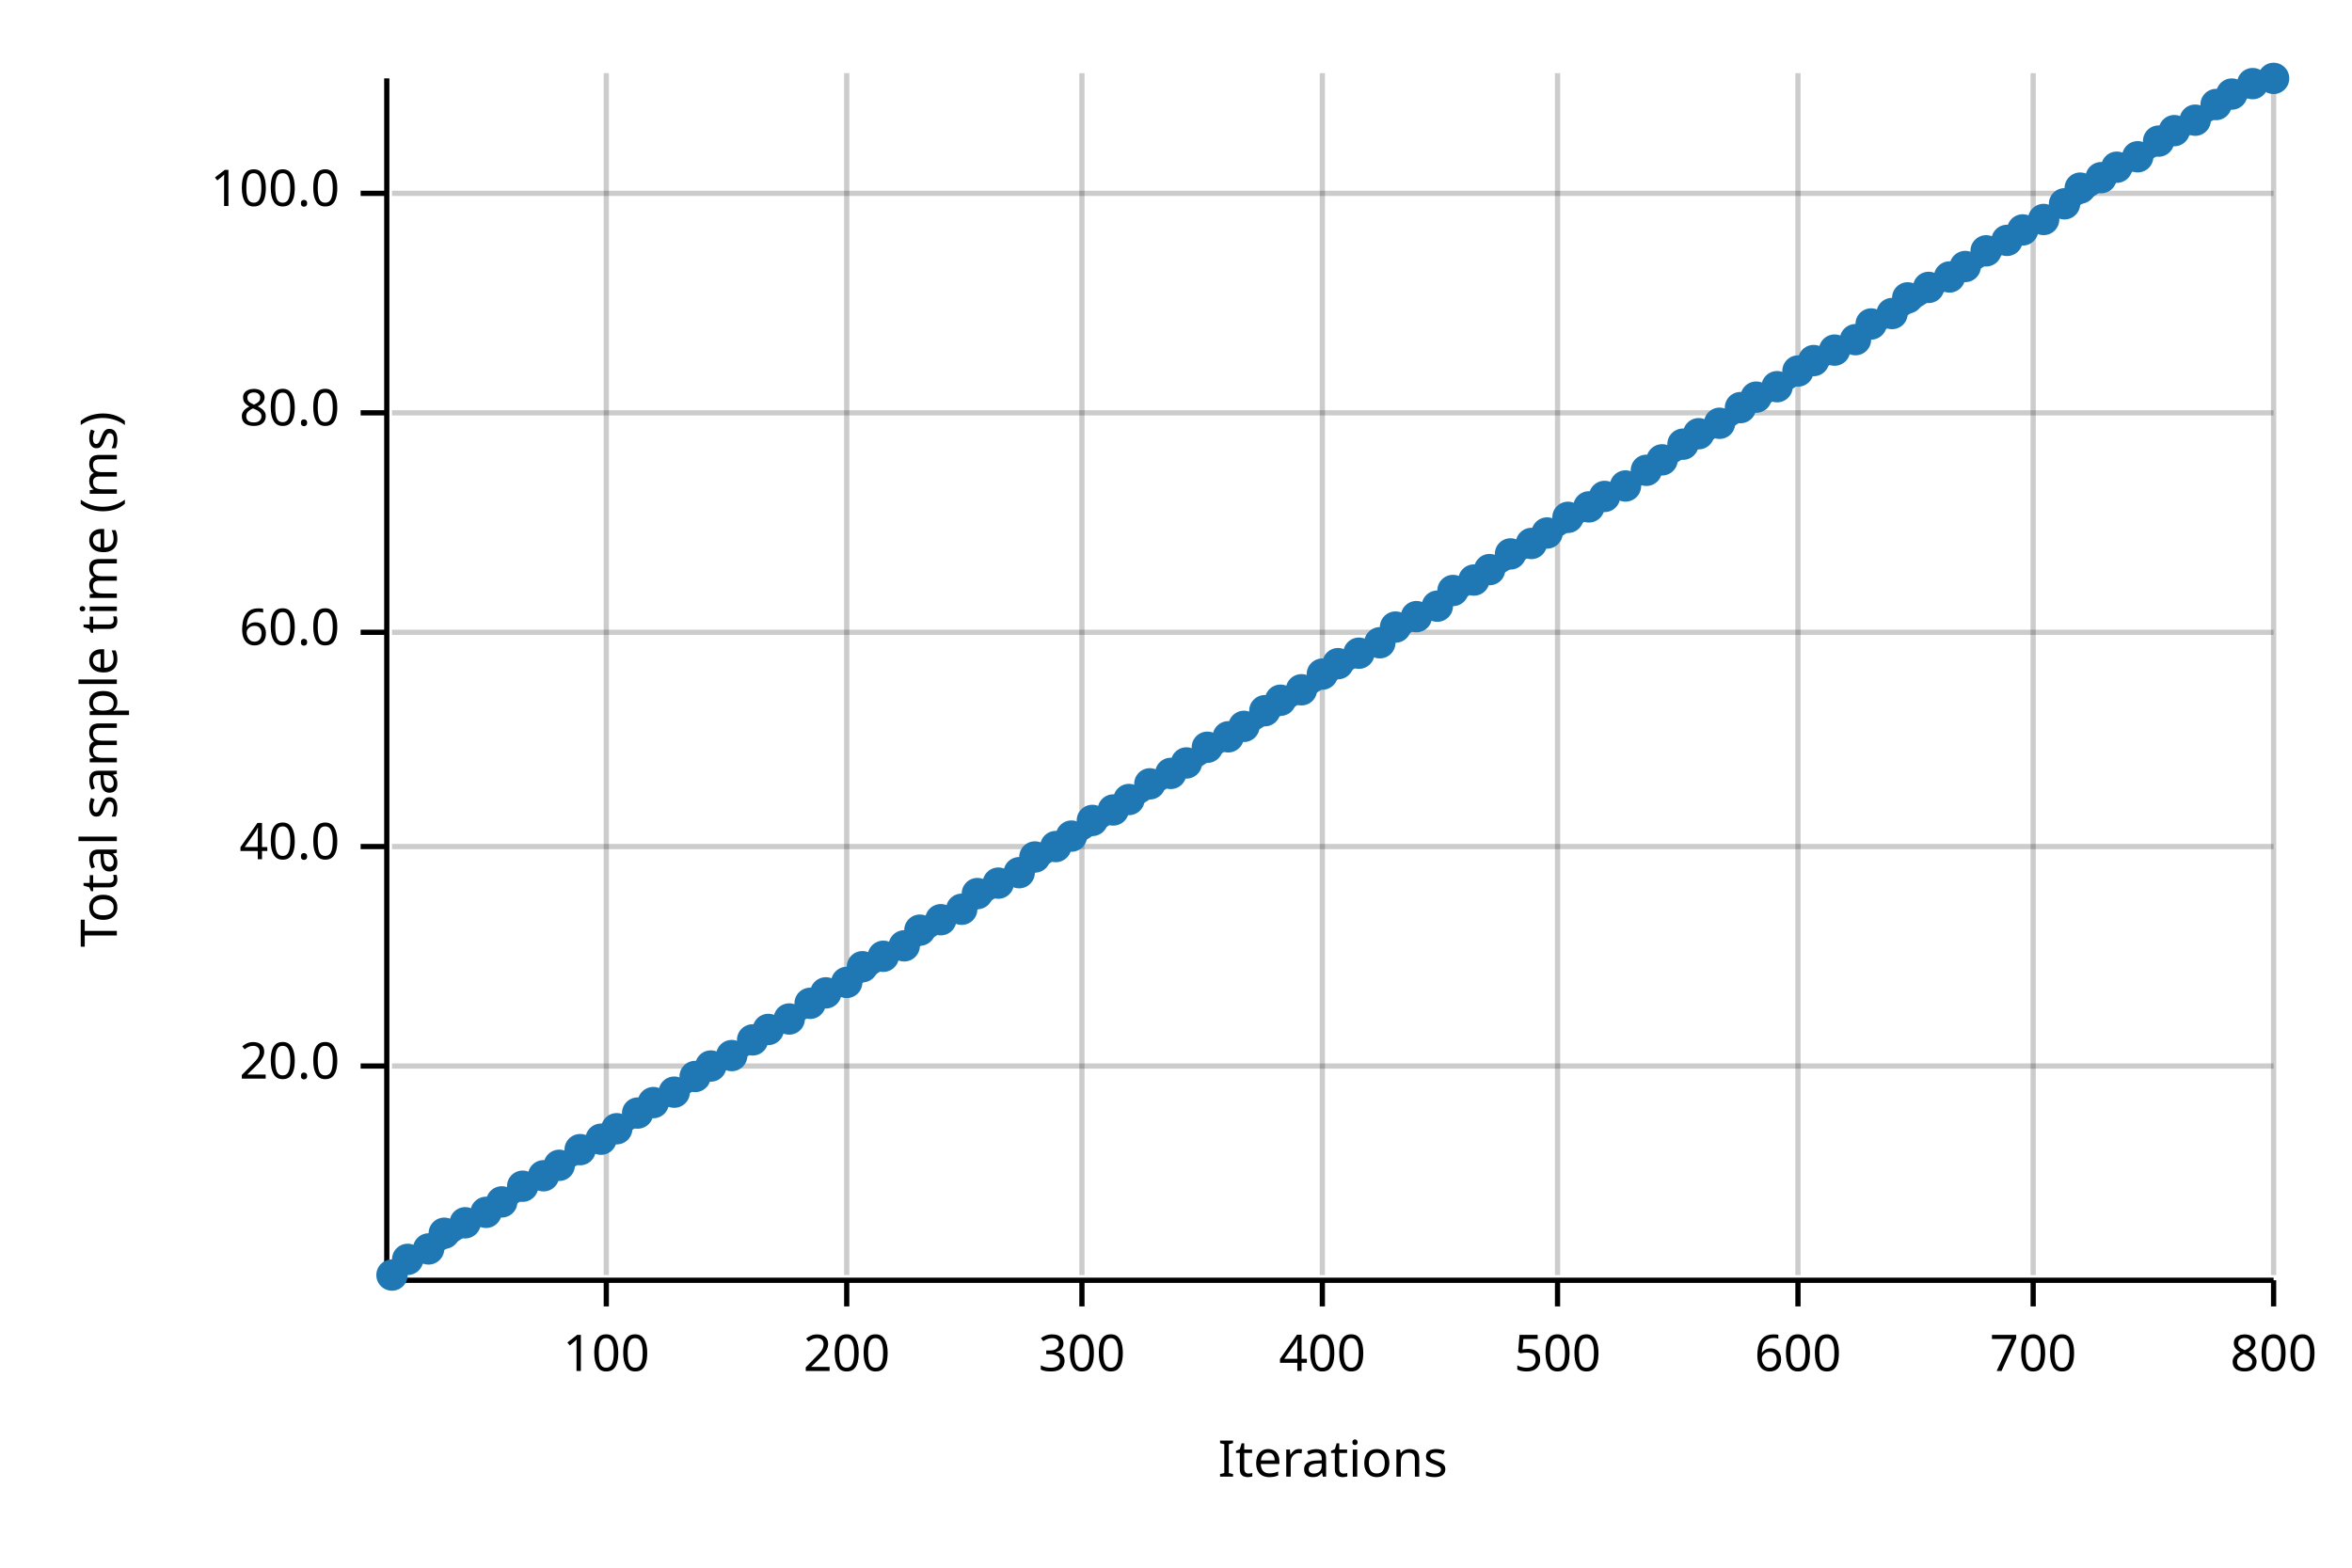
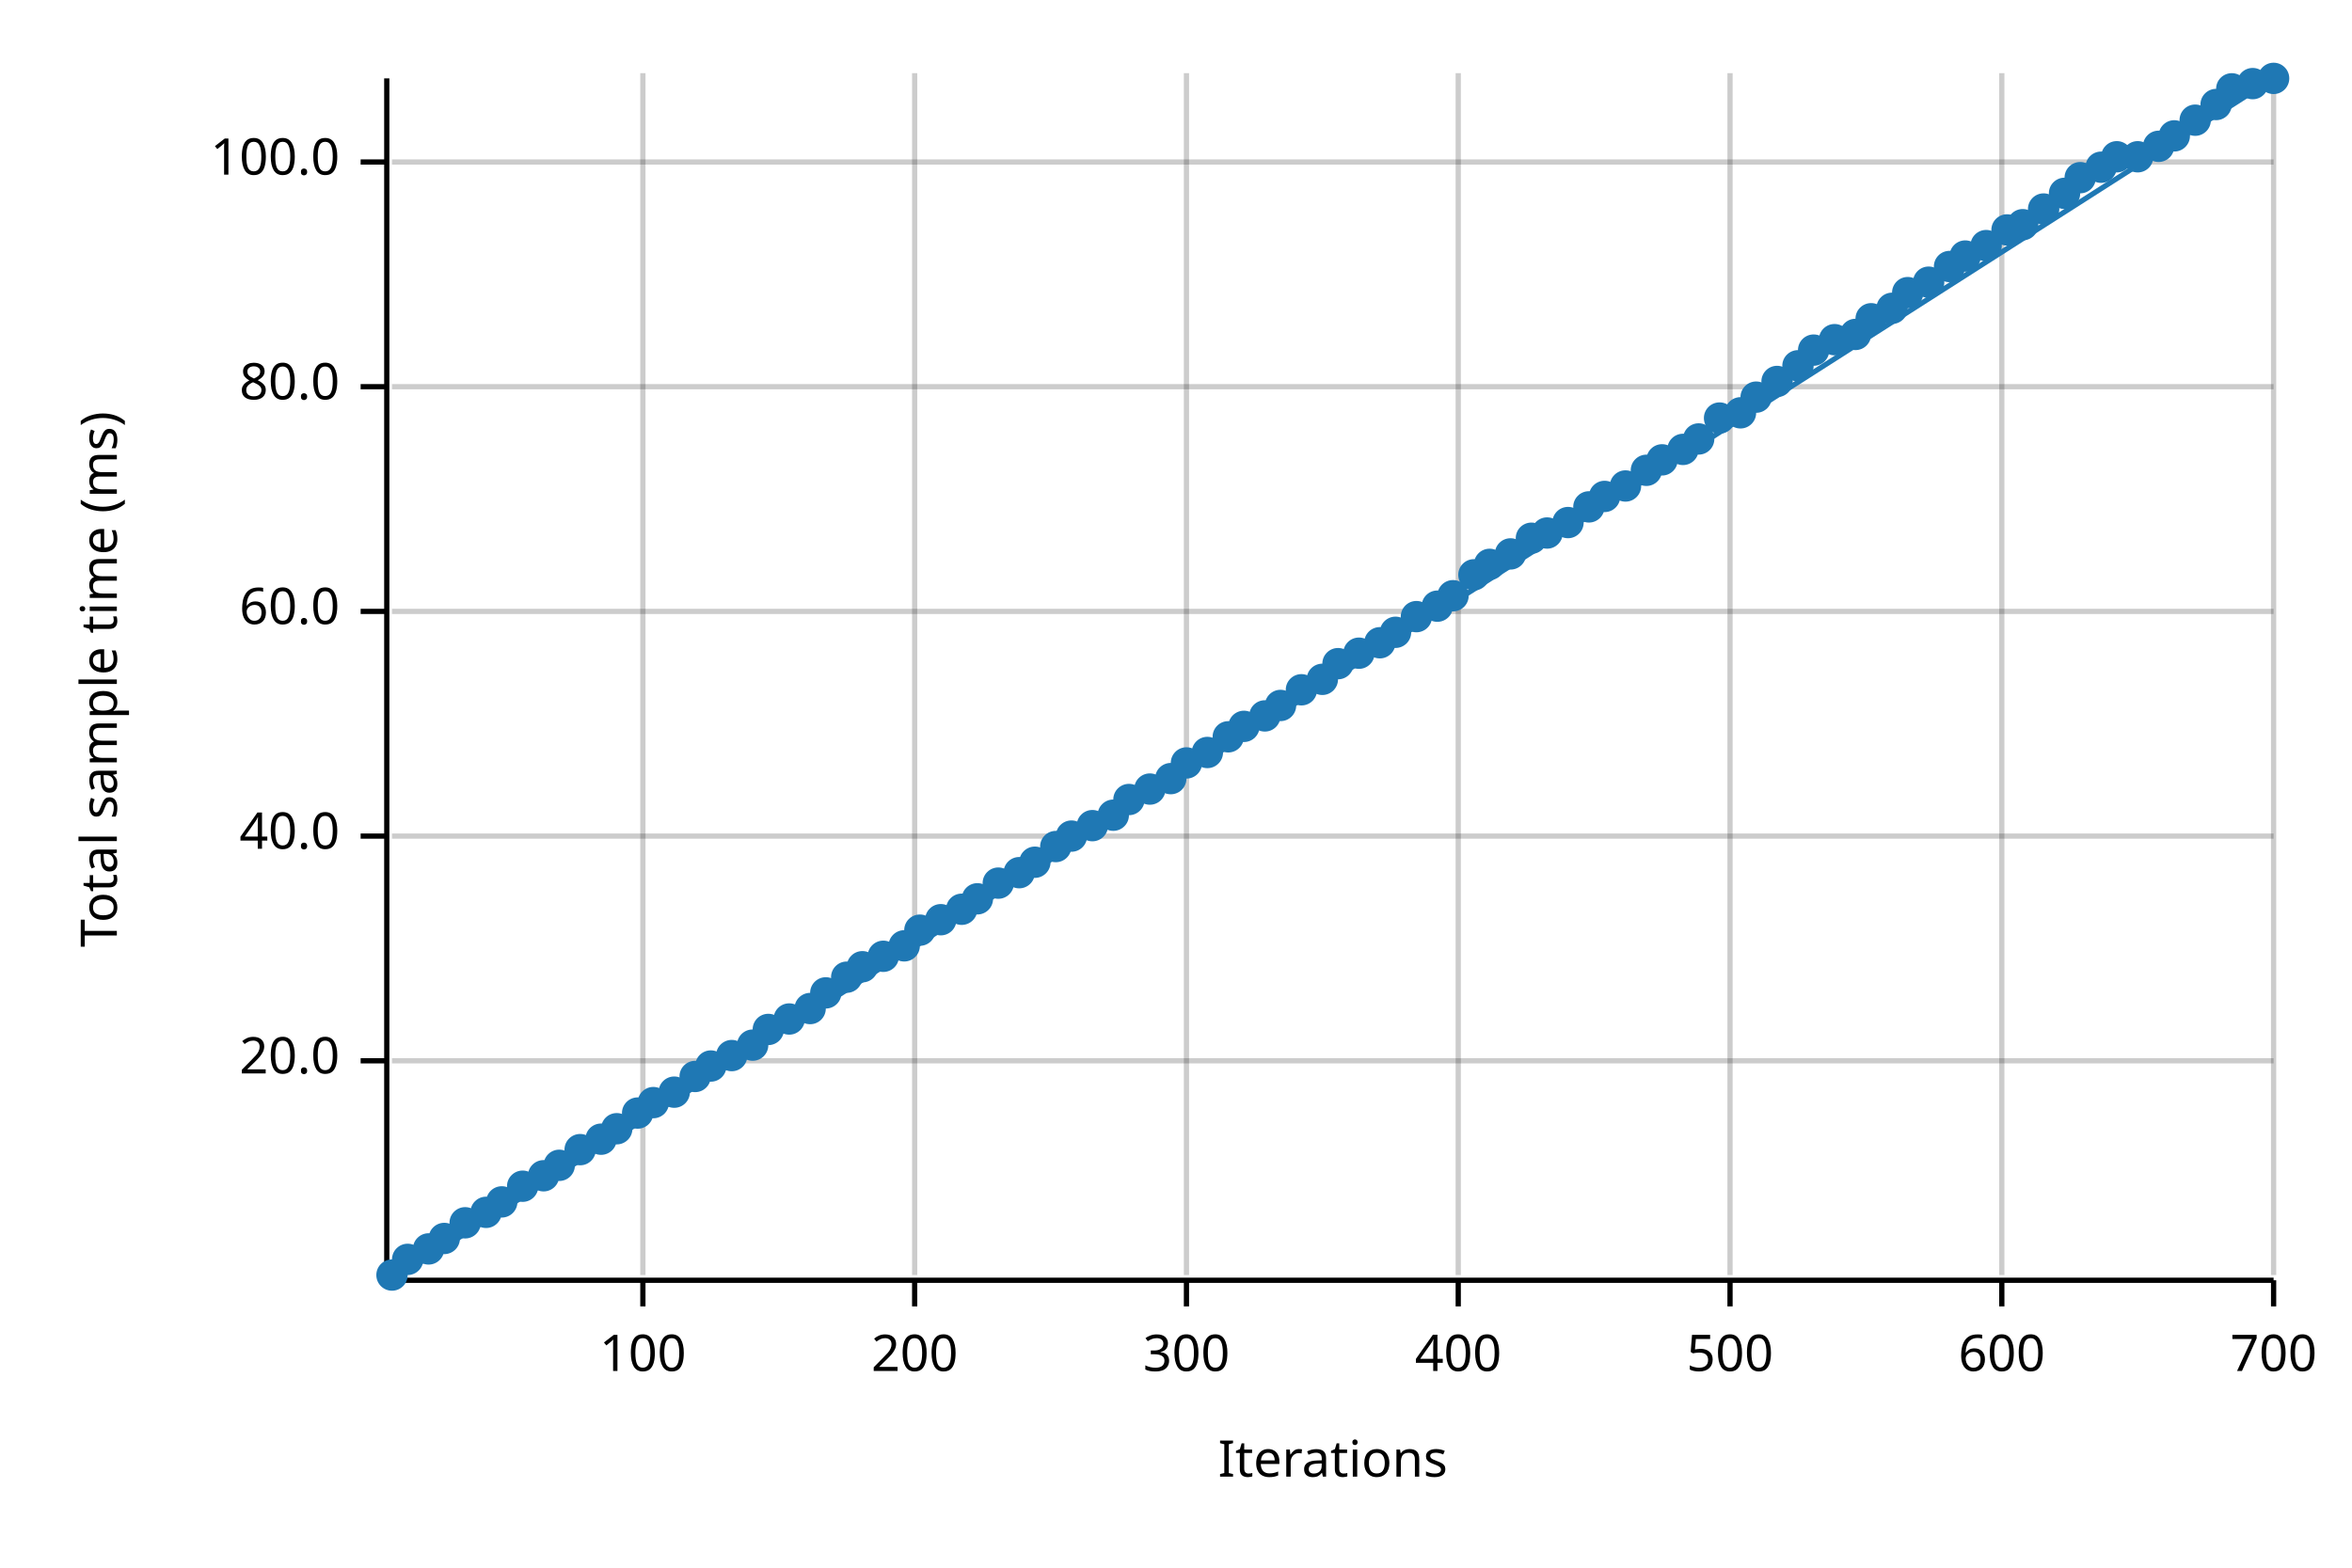
<svg xmlns="http://www.w3.org/2000/svg" width="450" height="300" viewBox="0 0 450 300">
  <text x="15" y="130" dy="0.76em" text-anchor="middle" font-family="sans-serif" font-size="9.677" opacity="1" fill="#000000" transform="rotate(270, 15, 130)">
Total sample time (ms)
</text>
  <text x="255" y="285" dy="-0.5ex" text-anchor="middle" font-family="sans-serif" font-size="9.677" opacity="1" fill="#000000">
Iterations
</text>
-   <line opacity="0.2" stroke="#000000" stroke-width="1" x1="116" y1="244" x2="116" y2="14" />
-   <line opacity="0.2" stroke="#000000" stroke-width="1" x1="162" y1="244" x2="162" y2="14" />
-   <line opacity="0.2" stroke="#000000" stroke-width="1" x1="207" y1="244" x2="207" y2="14" />
-   <line opacity="0.2" stroke="#000000" stroke-width="1" x1="253" y1="244" x2="253" y2="14" />
-   <line opacity="0.2" stroke="#000000" stroke-width="1" x1="298" y1="244" x2="298" y2="14" />
-   <line opacity="0.2" stroke="#000000" stroke-width="1" x1="344" y1="244" x2="344" y2="14" />
-   <line opacity="0.2" stroke="#000000" stroke-width="1" x1="389" y1="244" x2="389" y2="14" />
+   <line opacity="0.2" stroke="#000000" stroke-width="1" x1="123" y1="244" x2="123" y2="14" />
+   <line opacity="0.2" stroke="#000000" stroke-width="1" x1="175" y1="244" x2="175" y2="14" />
+   <line opacity="0.2" stroke="#000000" stroke-width="1" x1="227" y1="244" x2="227" y2="14" />
+   <line opacity="0.2" stroke="#000000" stroke-width="1" x1="279" y1="244" x2="279" y2="14" />
+   <line opacity="0.2" stroke="#000000" stroke-width="1" x1="331" y1="244" x2="331" y2="14" />
+   <line opacity="0.2" stroke="#000000" stroke-width="1" x1="383" y1="244" x2="383" y2="14" />
  <line opacity="0.2" stroke="#000000" stroke-width="1" x1="435" y1="244" x2="435" y2="14" />
-   <line opacity="0.2" stroke="#000000" stroke-width="1" x1="75" y1="204" x2="435" y2="204" />
-   <line opacity="0.2" stroke="#000000" stroke-width="1" x1="75" y1="162" x2="435" y2="162" />
-   <line opacity="0.2" stroke="#000000" stroke-width="1" x1="75" y1="121" x2="435" y2="121" />
-   <line opacity="0.2" stroke="#000000" stroke-width="1" x1="75" y1="79" x2="435" y2="79" />
-   <line opacity="0.2" stroke="#000000" stroke-width="1" x1="75" y1="37" x2="435" y2="37" />
+   <line opacity="0.2" stroke="#000000" stroke-width="1" x1="75" y1="203" x2="435" y2="203" />
+   <line opacity="0.2" stroke="#000000" stroke-width="1" x1="75" y1="160" x2="435" y2="160" />
+   <line opacity="0.2" stroke="#000000" stroke-width="1" x1="75" y1="117" x2="435" y2="117" />
+   <line opacity="0.2" stroke="#000000" stroke-width="1" x1="75" y1="74" x2="435" y2="74" />
+   <line opacity="0.2" stroke="#000000" stroke-width="1" x1="75" y1="31" x2="435" y2="31" />
  <polyline fill="none" opacity="1" stroke="#000000" stroke-width="1" points="74,15 74,245 " />
-   <text x="65" y="204" dy="0.5ex" text-anchor="end" font-family="sans-serif" font-size="9.677" opacity="1" fill="#000000">
+   <text x="65" y="203" dy="0.5ex" text-anchor="end" font-family="sans-serif" font-size="9.677" opacity="1" fill="#000000">
20.0
</text>
-   <polyline fill="none" opacity="1" stroke="#000000" stroke-width="1" points="69,204 74,204 " />
-   <text x="65" y="162" dy="0.5ex" text-anchor="end" font-family="sans-serif" font-size="9.677" opacity="1" fill="#000000">
+   <polyline fill="none" opacity="1" stroke="#000000" stroke-width="1" points="69,203 74,203 " />
+   <text x="65" y="160" dy="0.5ex" text-anchor="end" font-family="sans-serif" font-size="9.677" opacity="1" fill="#000000">
40.0
</text>
-   <polyline fill="none" opacity="1" stroke="#000000" stroke-width="1" points="69,162 74,162 " />
-   <text x="65" y="121" dy="0.5ex" text-anchor="end" font-family="sans-serif" font-size="9.677" opacity="1" fill="#000000">
+   <polyline fill="none" opacity="1" stroke="#000000" stroke-width="1" points="69,160 74,160 " />
+   <text x="65" y="117" dy="0.5ex" text-anchor="end" font-family="sans-serif" font-size="9.677" opacity="1" fill="#000000">
60.0
</text>
-   <polyline fill="none" opacity="1" stroke="#000000" stroke-width="1" points="69,121 74,121 " />
-   <text x="65" y="79" dy="0.5ex" text-anchor="end" font-family="sans-serif" font-size="9.677" opacity="1" fill="#000000">
+   <polyline fill="none" opacity="1" stroke="#000000" stroke-width="1" points="69,117 74,117 " />
+   <text x="65" y="74" dy="0.5ex" text-anchor="end" font-family="sans-serif" font-size="9.677" opacity="1" fill="#000000">
80.0
</text>
-   <polyline fill="none" opacity="1" stroke="#000000" stroke-width="1" points="69,79 74,79 " />
-   <text x="65" y="37" dy="0.5ex" text-anchor="end" font-family="sans-serif" font-size="9.677" opacity="1" fill="#000000">
+   <polyline fill="none" opacity="1" stroke="#000000" stroke-width="1" points="69,74 74,74 " />
+   <text x="65" y="31" dy="0.5ex" text-anchor="end" font-family="sans-serif" font-size="9.677" opacity="1" fill="#000000">
100.0
</text>
-   <polyline fill="none" opacity="1" stroke="#000000" stroke-width="1" points="69,37 74,37 " />
+   <polyline fill="none" opacity="1" stroke="#000000" stroke-width="1" points="69,31 74,31 " />
  <polyline fill="none" opacity="1" stroke="#000000" stroke-width="1" points="75,245 435,245 " />
-   <text x="116" y="255" dy="0.76em" text-anchor="middle" font-family="sans-serif" font-size="9.677" opacity="1" fill="#000000">
+   <text x="123" y="255" dy="0.76em" text-anchor="middle" font-family="sans-serif" font-size="9.677" opacity="1" fill="#000000">
100
</text>
-   <polyline fill="none" opacity="1" stroke="#000000" stroke-width="1" points="116,245 116,250 " />
-   <text x="162" y="255" dy="0.76em" text-anchor="middle" font-family="sans-serif" font-size="9.677" opacity="1" fill="#000000">
+   <polyline fill="none" opacity="1" stroke="#000000" stroke-width="1" points="123,245 123,250 " />
+   <text x="175" y="255" dy="0.76em" text-anchor="middle" font-family="sans-serif" font-size="9.677" opacity="1" fill="#000000">
200
</text>
-   <polyline fill="none" opacity="1" stroke="#000000" stroke-width="1" points="162,245 162,250 " />
-   <text x="207" y="255" dy="0.76em" text-anchor="middle" font-family="sans-serif" font-size="9.677" opacity="1" fill="#000000">
+   <polyline fill="none" opacity="1" stroke="#000000" stroke-width="1" points="175,245 175,250 " />
+   <text x="227" y="255" dy="0.76em" text-anchor="middle" font-family="sans-serif" font-size="9.677" opacity="1" fill="#000000">
300
</text>
-   <polyline fill="none" opacity="1" stroke="#000000" stroke-width="1" points="207,245 207,250 " />
-   <text x="253" y="255" dy="0.76em" text-anchor="middle" font-family="sans-serif" font-size="9.677" opacity="1" fill="#000000">
+   <polyline fill="none" opacity="1" stroke="#000000" stroke-width="1" points="227,245 227,250 " />
+   <text x="279" y="255" dy="0.76em" text-anchor="middle" font-family="sans-serif" font-size="9.677" opacity="1" fill="#000000">
400
</text>
-   <polyline fill="none" opacity="1" stroke="#000000" stroke-width="1" points="253,245 253,250 " />
-   <text x="298" y="255" dy="0.76em" text-anchor="middle" font-family="sans-serif" font-size="9.677" opacity="1" fill="#000000">
+   <polyline fill="none" opacity="1" stroke="#000000" stroke-width="1" points="279,245 279,250 " />
+   <text x="331" y="255" dy="0.76em" text-anchor="middle" font-family="sans-serif" font-size="9.677" opacity="1" fill="#000000">
500
</text>
-   <polyline fill="none" opacity="1" stroke="#000000" stroke-width="1" points="298,245 298,250 " />
-   <text x="344" y="255" dy="0.76em" text-anchor="middle" font-family="sans-serif" font-size="9.677" opacity="1" fill="#000000">
+   <polyline fill="none" opacity="1" stroke="#000000" stroke-width="1" points="331,245 331,250 " />
+   <text x="383" y="255" dy="0.76em" text-anchor="middle" font-family="sans-serif" font-size="9.677" opacity="1" fill="#000000">
600
</text>
-   <polyline fill="none" opacity="1" stroke="#000000" stroke-width="1" points="344,245 344,250 " />
-   <text x="389" y="255" dy="0.76em" text-anchor="middle" font-family="sans-serif" font-size="9.677" opacity="1" fill="#000000">
+   <polyline fill="none" opacity="1" stroke="#000000" stroke-width="1" points="383,245 383,250 " />
+   <text x="435" y="255" dy="0.76em" text-anchor="middle" font-family="sans-serif" font-size="9.677" opacity="1" fill="#000000">
700
- </text>
-   <polyline fill="none" opacity="1" stroke="#000000" stroke-width="1" points="389,245 389,250 " />
-   <text x="435" y="255" dy="0.76em" text-anchor="middle" font-family="sans-serif" font-size="9.677" opacity="1" fill="#000000">
- 800
</text>
  <polyline fill="none" opacity="1" stroke="#000000" stroke-width="1" points="435,245 435,250 " />
  <circle cx="75" cy="244" r="3" opacity="1" fill="#1F78B4" stroke="none" stroke-width="1" />
  <circle cx="78" cy="241" r="3" opacity="1" fill="#1F78B4" stroke="none" stroke-width="1" />
  <circle cx="82" cy="239" r="3" opacity="1" fill="#1F78B4" stroke="none" stroke-width="1" />
-   <circle cx="85" cy="236" r="3" opacity="1" fill="#1F78B4" stroke="none" stroke-width="1" />
+   <circle cx="85" cy="237" r="3" opacity="1" fill="#1F78B4" stroke="none" stroke-width="1" />
  <circle cx="89" cy="234" r="3" opacity="1" fill="#1F78B4" stroke="none" stroke-width="1" />
  <circle cx="93" cy="232" r="3" opacity="1" fill="#1F78B4" stroke="none" stroke-width="1" />
  <circle cx="96" cy="230" r="3" opacity="1" fill="#1F78B4" stroke="none" stroke-width="1" />
  <circle cx="100" cy="227" r="3" opacity="1" fill="#1F78B4" stroke="none" stroke-width="1" />
  <circle cx="104" cy="225" r="3" opacity="1" fill="#1F78B4" stroke="none" stroke-width="1" />
  <circle cx="107" cy="223" r="3" opacity="1" fill="#1F78B4" stroke="none" stroke-width="1" />
  <circle cx="111" cy="220" r="3" opacity="1" fill="#1F78B4" stroke="none" stroke-width="1" />
  <circle cx="115" cy="218" r="3" opacity="1" fill="#1F78B4" stroke="none" stroke-width="1" />
  <circle cx="118" cy="216" r="3" opacity="1" fill="#1F78B4" stroke="none" stroke-width="1" />
  <circle cx="122" cy="213" r="3" opacity="1" fill="#1F78B4" stroke="none" stroke-width="1" />
  <circle cx="125" cy="211" r="3" opacity="1" fill="#1F78B4" stroke="none" stroke-width="1" />
  <circle cx="129" cy="209" r="3" opacity="1" fill="#1F78B4" stroke="none" stroke-width="1" />
  <circle cx="133" cy="206" r="3" opacity="1" fill="#1F78B4" stroke="none" stroke-width="1" />
  <circle cx="136" cy="204" r="3" opacity="1" fill="#1F78B4" stroke="none" stroke-width="1" />
  <circle cx="140" cy="202" r="3" opacity="1" fill="#1F78B4" stroke="none" stroke-width="1" />
-   <circle cx="144" cy="199" r="3" opacity="1" fill="#1F78B4" stroke="none" stroke-width="1" />
+   <circle cx="144" cy="200" r="3" opacity="1" fill="#1F78B4" stroke="none" stroke-width="1" />
  <circle cx="147" cy="197" r="3" opacity="1" fill="#1F78B4" stroke="none" stroke-width="1" />
  <circle cx="151" cy="195" r="3" opacity="1" fill="#1F78B4" stroke="none" stroke-width="1" />
-   <circle cx="155" cy="192" r="3" opacity="1" fill="#1F78B4" stroke="none" stroke-width="1" />
+   <circle cx="155" cy="193" r="3" opacity="1" fill="#1F78B4" stroke="none" stroke-width="1" />
  <circle cx="158" cy="190" r="3" opacity="1" fill="#1F78B4" stroke="none" stroke-width="1" />
-   <circle cx="162" cy="188" r="3" opacity="1" fill="#1F78B4" stroke="none" stroke-width="1" />
+   <circle cx="162" cy="187" r="3" opacity="1" fill="#1F78B4" stroke="none" stroke-width="1" />
  <circle cx="165" cy="185" r="3" opacity="1" fill="#1F78B4" stroke="none" stroke-width="1" />
  <circle cx="169" cy="183" r="3" opacity="1" fill="#1F78B4" stroke="none" stroke-width="1" />
  <circle cx="173" cy="181" r="3" opacity="1" fill="#1F78B4" stroke="none" stroke-width="1" />
  <circle cx="176" cy="178" r="3" opacity="1" fill="#1F78B4" stroke="none" stroke-width="1" />
  <circle cx="180" cy="176" r="3" opacity="1" fill="#1F78B4" stroke="none" stroke-width="1" />
  <circle cx="184" cy="174" r="3" opacity="1" fill="#1F78B4" stroke="none" stroke-width="1" />
-   <circle cx="187" cy="171" r="3" opacity="1" fill="#1F78B4" stroke="none" stroke-width="1" />
+   <circle cx="187" cy="172" r="3" opacity="1" fill="#1F78B4" stroke="none" stroke-width="1" />
  <circle cx="191" cy="169" r="3" opacity="1" fill="#1F78B4" stroke="none" stroke-width="1" />
  <circle cx="195" cy="167" r="3" opacity="1" fill="#1F78B4" stroke="none" stroke-width="1" />
-   <circle cx="198" cy="164" r="3" opacity="1" fill="#1F78B4" stroke="none" stroke-width="1" />
+   <circle cx="198" cy="165" r="3" opacity="1" fill="#1F78B4" stroke="none" stroke-width="1" />
  <circle cx="202" cy="162" r="3" opacity="1" fill="#1F78B4" stroke="none" stroke-width="1" />
  <circle cx="205" cy="160" r="3" opacity="1" fill="#1F78B4" stroke="none" stroke-width="1" />
-   <circle cx="209" cy="157" r="3" opacity="1" fill="#1F78B4" stroke="none" stroke-width="1" />
-   <circle cx="213" cy="155" r="3" opacity="1" fill="#1F78B4" stroke="none" stroke-width="1" />
+   <circle cx="209" cy="158" r="3" opacity="1" fill="#1F78B4" stroke="none" stroke-width="1" />
+   <circle cx="213" cy="156" r="3" opacity="1" fill="#1F78B4" stroke="none" stroke-width="1" />
  <circle cx="216" cy="153" r="3" opacity="1" fill="#1F78B4" stroke="none" stroke-width="1" />
-   <circle cx="220" cy="150" r="3" opacity="1" fill="#1F78B4" stroke="none" stroke-width="1" />
-   <circle cx="224" cy="148" r="3" opacity="1" fill="#1F78B4" stroke="none" stroke-width="1" />
+   <circle cx="220" cy="151" r="3" opacity="1" fill="#1F78B4" stroke="none" stroke-width="1" />
+   <circle cx="224" cy="149" r="3" opacity="1" fill="#1F78B4" stroke="none" stroke-width="1" />
  <circle cx="227" cy="146" r="3" opacity="1" fill="#1F78B4" stroke="none" stroke-width="1" />
-   <circle cx="231" cy="143" r="3" opacity="1" fill="#1F78B4" stroke="none" stroke-width="1" />
+   <circle cx="231" cy="144" r="3" opacity="1" fill="#1F78B4" stroke="none" stroke-width="1" />
  <circle cx="235" cy="141" r="3" opacity="1" fill="#1F78B4" stroke="none" stroke-width="1" />
  <circle cx="238" cy="139" r="3" opacity="1" fill="#1F78B4" stroke="none" stroke-width="1" />
-   <circle cx="242" cy="136" r="3" opacity="1" fill="#1F78B4" stroke="none" stroke-width="1" />
-   <circle cx="245" cy="134" r="3" opacity="1" fill="#1F78B4" stroke="none" stroke-width="1" />
+   <circle cx="242" cy="137" r="3" opacity="1" fill="#1F78B4" stroke="none" stroke-width="1" />
+   <circle cx="245" cy="135" r="3" opacity="1" fill="#1F78B4" stroke="none" stroke-width="1" />
  <circle cx="249" cy="132" r="3" opacity="1" fill="#1F78B4" stroke="none" stroke-width="1" />
-   <circle cx="253" cy="129" r="3" opacity="1" fill="#1F78B4" stroke="none" stroke-width="1" />
+   <circle cx="253" cy="130" r="3" opacity="1" fill="#1F78B4" stroke="none" stroke-width="1" />
  <circle cx="256" cy="127" r="3" opacity="1" fill="#1F78B4" stroke="none" stroke-width="1" />
  <circle cx="260" cy="125" r="3" opacity="1" fill="#1F78B4" stroke="none" stroke-width="1" />
  <circle cx="264" cy="123" r="3" opacity="1" fill="#1F78B4" stroke="none" stroke-width="1" />
-   <circle cx="267" cy="120" r="3" opacity="1" fill="#1F78B4" stroke="none" stroke-width="1" />
+   <circle cx="267" cy="121" r="3" opacity="1" fill="#1F78B4" stroke="none" stroke-width="1" />
  <circle cx="271" cy="118" r="3" opacity="1" fill="#1F78B4" stroke="none" stroke-width="1" />
  <circle cx="275" cy="116" r="3" opacity="1" fill="#1F78B4" stroke="none" stroke-width="1" />
-   <circle cx="278" cy="113" r="3" opacity="1" fill="#1F78B4" stroke="none" stroke-width="1" />
-   <circle cx="282" cy="111" r="3" opacity="1" fill="#1F78B4" stroke="none" stroke-width="1" />
-   <circle cx="285" cy="109" r="3" opacity="1" fill="#1F78B4" stroke="none" stroke-width="1" />
+   <circle cx="278" cy="114" r="3" opacity="1" fill="#1F78B4" stroke="none" stroke-width="1" />
+   <circle cx="282" cy="110" r="3" opacity="1" fill="#1F78B4" stroke="none" stroke-width="1" />
+   <circle cx="285" cy="108" r="3" opacity="1" fill="#1F78B4" stroke="none" stroke-width="1" />
  <circle cx="289" cy="106" r="3" opacity="1" fill="#1F78B4" stroke="none" stroke-width="1" />
-   <circle cx="293" cy="104" r="3" opacity="1" fill="#1F78B4" stroke="none" stroke-width="1" />
+   <circle cx="293" cy="103" r="3" opacity="1" fill="#1F78B4" stroke="none" stroke-width="1" />
  <circle cx="296" cy="102" r="3" opacity="1" fill="#1F78B4" stroke="none" stroke-width="1" />
-   <circle cx="300" cy="99" r="3" opacity="1" fill="#1F78B4" stroke="none" stroke-width="1" />
+   <circle cx="300" cy="100" r="3" opacity="1" fill="#1F78B4" stroke="none" stroke-width="1" />
  <circle cx="304" cy="97" r="3" opacity="1" fill="#1F78B4" stroke="none" stroke-width="1" />
  <circle cx="307" cy="95" r="3" opacity="1" fill="#1F78B4" stroke="none" stroke-width="1" />
  <circle cx="311" cy="93" r="3" opacity="1" fill="#1F78B4" stroke="none" stroke-width="1" />
  <circle cx="315" cy="90" r="3" opacity="1" fill="#1F78B4" stroke="none" stroke-width="1" />
  <circle cx="318" cy="88" r="3" opacity="1" fill="#1F78B4" stroke="none" stroke-width="1" />
-   <circle cx="322" cy="85" r="3" opacity="1" fill="#1F78B4" stroke="none" stroke-width="1" />
-   <circle cx="325" cy="83" r="3" opacity="1" fill="#1F78B4" stroke="none" stroke-width="1" />
-   <circle cx="329" cy="81" r="3" opacity="1" fill="#1F78B4" stroke="none" stroke-width="1" />
-   <circle cx="333" cy="78" r="3" opacity="1" fill="#1F78B4" stroke="none" stroke-width="1" />
+   <circle cx="322" cy="86" r="3" opacity="1" fill="#1F78B4" stroke="none" stroke-width="1" />
+   <circle cx="325" cy="84" r="3" opacity="1" fill="#1F78B4" stroke="none" stroke-width="1" />
+   <circle cx="329" cy="80" r="3" opacity="1" fill="#1F78B4" stroke="none" stroke-width="1" />
+   <circle cx="333" cy="79" r="3" opacity="1" fill="#1F78B4" stroke="none" stroke-width="1" />
  <circle cx="336" cy="76" r="3" opacity="1" fill="#1F78B4" stroke="none" stroke-width="1" />
-   <circle cx="340" cy="74" r="3" opacity="1" fill="#1F78B4" stroke="none" stroke-width="1" />
-   <circle cx="344" cy="71" r="3" opacity="1" fill="#1F78B4" stroke="none" stroke-width="1" />
-   <circle cx="347" cy="69" r="3" opacity="1" fill="#1F78B4" stroke="none" stroke-width="1" />
-   <circle cx="351" cy="67" r="3" opacity="1" fill="#1F78B4" stroke="none" stroke-width="1" />
-   <circle cx="355" cy="65" r="3" opacity="1" fill="#1F78B4" stroke="none" stroke-width="1" />
-   <circle cx="358" cy="62" r="3" opacity="1" fill="#1F78B4" stroke="none" stroke-width="1" />
-   <circle cx="362" cy="60" r="3" opacity="1" fill="#1F78B4" stroke="none" stroke-width="1" />
-   <circle cx="365" cy="57" r="3" opacity="1" fill="#1F78B4" stroke="none" stroke-width="1" />
-   <circle cx="369" cy="55" r="3" opacity="1" fill="#1F78B4" stroke="none" stroke-width="1" />
-   <circle cx="373" cy="53" r="3" opacity="1" fill="#1F78B4" stroke="none" stroke-width="1" />
-   <circle cx="376" cy="51" r="3" opacity="1" fill="#1F78B4" stroke="none" stroke-width="1" />
-   <circle cx="380" cy="48" r="3" opacity="1" fill="#1F78B4" stroke="none" stroke-width="1" />
-   <circle cx="384" cy="46" r="3" opacity="1" fill="#1F78B4" stroke="none" stroke-width="1" />
-   <circle cx="387" cy="44" r="3" opacity="1" fill="#1F78B4" stroke="none" stroke-width="1" />
-   <circle cx="391" cy="42" r="3" opacity="1" fill="#1F78B4" stroke="none" stroke-width="1" />
-   <circle cx="395" cy="39" r="3" opacity="1" fill="#1F78B4" stroke="none" stroke-width="1" />
-   <circle cx="398" cy="36" r="3" opacity="1" fill="#1F78B4" stroke="none" stroke-width="1" />
-   <circle cx="402" cy="34" r="3" opacity="1" fill="#1F78B4" stroke="none" stroke-width="1" />
-   <circle cx="405" cy="32" r="3" opacity="1" fill="#1F78B4" stroke="none" stroke-width="1" />
+   <circle cx="340" cy="73" r="3" opacity="1" fill="#1F78B4" stroke="none" stroke-width="1" />
+   <circle cx="344" cy="70" r="3" opacity="1" fill="#1F78B4" stroke="none" stroke-width="1" />
+   <circle cx="347" cy="67" r="3" opacity="1" fill="#1F78B4" stroke="none" stroke-width="1" />
+   <circle cx="351" cy="65" r="3" opacity="1" fill="#1F78B4" stroke="none" stroke-width="1" />
+   <circle cx="355" cy="64" r="3" opacity="1" fill="#1F78B4" stroke="none" stroke-width="1" />
+   <circle cx="358" cy="61" r="3" opacity="1" fill="#1F78B4" stroke="none" stroke-width="1" />
+   <circle cx="362" cy="59" r="3" opacity="1" fill="#1F78B4" stroke="none" stroke-width="1" />
+   <circle cx="365" cy="56" r="3" opacity="1" fill="#1F78B4" stroke="none" stroke-width="1" />
+   <circle cx="369" cy="54" r="3" opacity="1" fill="#1F78B4" stroke="none" stroke-width="1" />
+   <circle cx="373" cy="51" r="3" opacity="1" fill="#1F78B4" stroke="none" stroke-width="1" />
+   <circle cx="376" cy="49" r="3" opacity="1" fill="#1F78B4" stroke="none" stroke-width="1" />
+   <circle cx="380" cy="47" r="3" opacity="1" fill="#1F78B4" stroke="none" stroke-width="1" />
+   <circle cx="384" cy="44" r="3" opacity="1" fill="#1F78B4" stroke="none" stroke-width="1" />
+   <circle cx="387" cy="43" r="3" opacity="1" fill="#1F78B4" stroke="none" stroke-width="1" />
+   <circle cx="391" cy="40" r="3" opacity="1" fill="#1F78B4" stroke="none" stroke-width="1" />
+   <circle cx="395" cy="37" r="3" opacity="1" fill="#1F78B4" stroke="none" stroke-width="1" />
+   <circle cx="398" cy="34" r="3" opacity="1" fill="#1F78B4" stroke="none" stroke-width="1" />
+   <circle cx="402" cy="32" r="3" opacity="1" fill="#1F78B4" stroke="none" stroke-width="1" />
+   <circle cx="405" cy="30" r="3" opacity="1" fill="#1F78B4" stroke="none" stroke-width="1" />
  <circle cx="409" cy="30" r="3" opacity="1" fill="#1F78B4" stroke="none" stroke-width="1" />
-   <circle cx="413" cy="27" r="3" opacity="1" fill="#1F78B4" stroke="none" stroke-width="1" />
-   <circle cx="416" cy="25" r="3" opacity="1" fill="#1F78B4" stroke="none" stroke-width="1" />
+   <circle cx="413" cy="28" r="3" opacity="1" fill="#1F78B4" stroke="none" stroke-width="1" />
+   <circle cx="416" cy="26" r="3" opacity="1" fill="#1F78B4" stroke="none" stroke-width="1" />
  <circle cx="420" cy="23" r="3" opacity="1" fill="#1F78B4" stroke="none" stroke-width="1" />
  <circle cx="424" cy="20" r="3" opacity="1" fill="#1F78B4" stroke="none" stroke-width="1" />
-   <circle cx="427" cy="18" r="3" opacity="1" fill="#1F78B4" stroke="none" stroke-width="1" />
+   <circle cx="427" cy="17" r="3" opacity="1" fill="#1F78B4" stroke="none" stroke-width="1" />
  <circle cx="431" cy="16" r="3" opacity="1" fill="#1F78B4" stroke="none" stroke-width="1" />
  <circle cx="435" cy="15" r="3" opacity="1" fill="#1F78B4" stroke="none" stroke-width="1" />
  <polyline fill="none" opacity="1" stroke="#1F78B4" stroke-width="1" points="75,245 435,15 " />
  <polygon opacity="0.25" fill="#1F78B4" points="75,245 435,15 435,15 " />
</svg>
